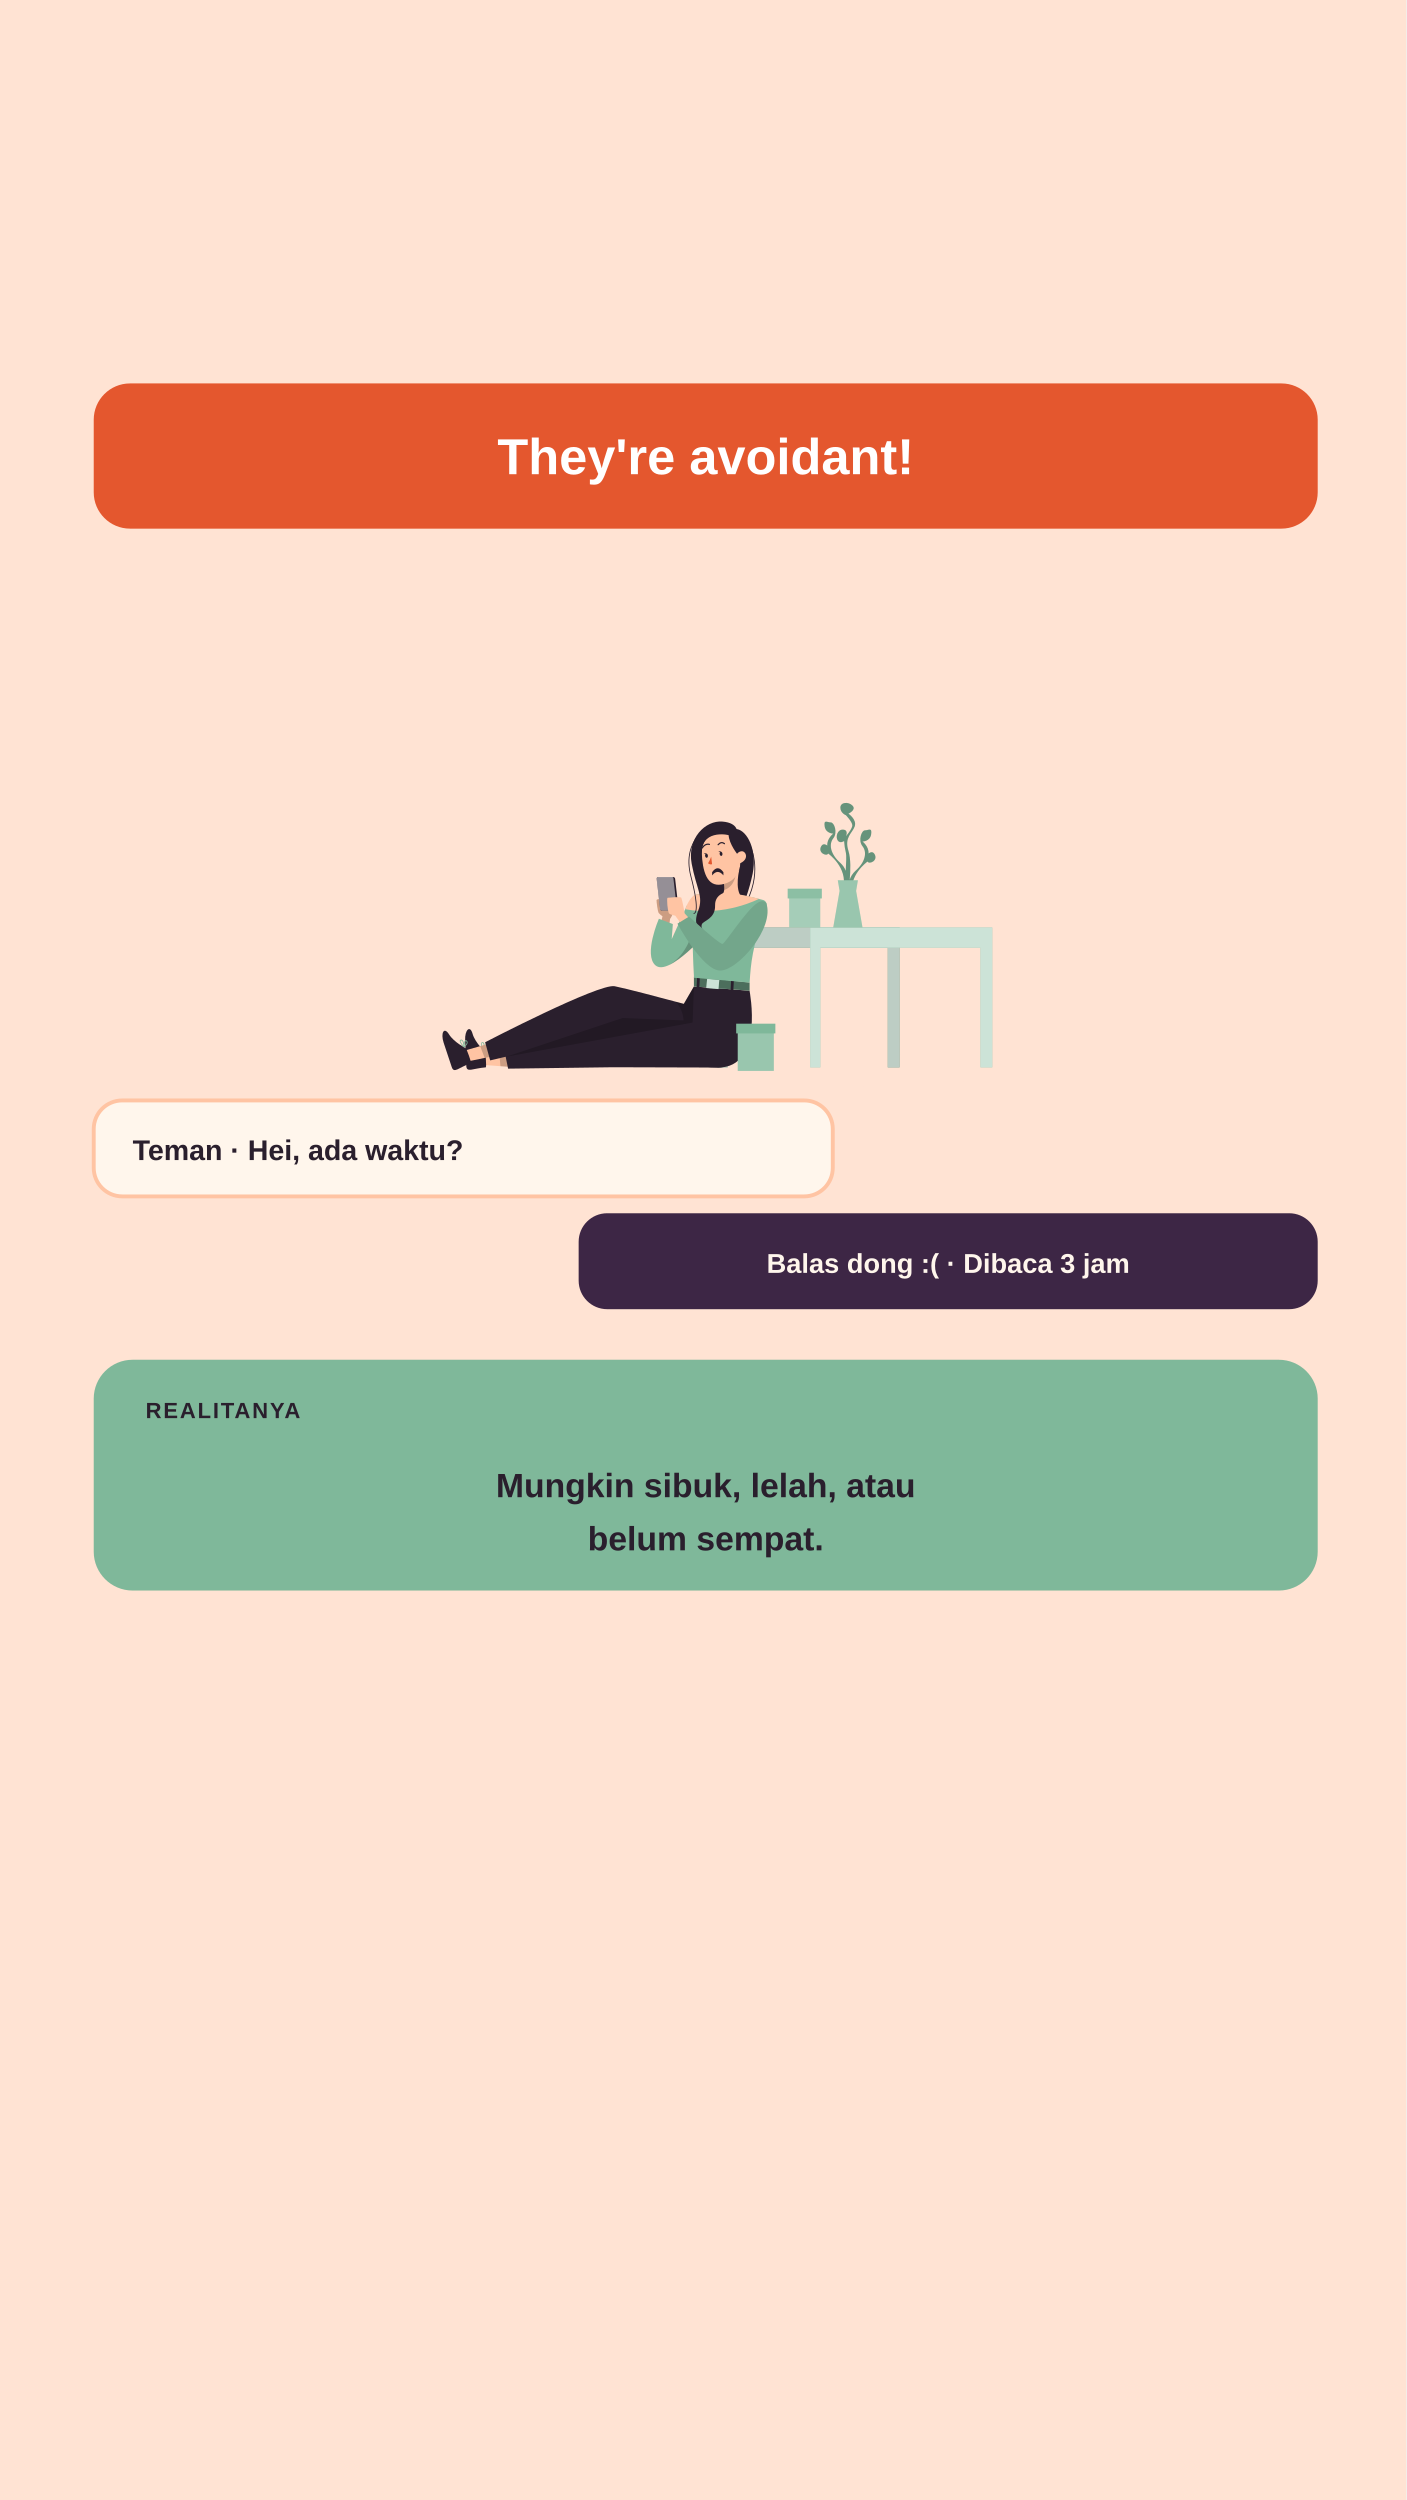
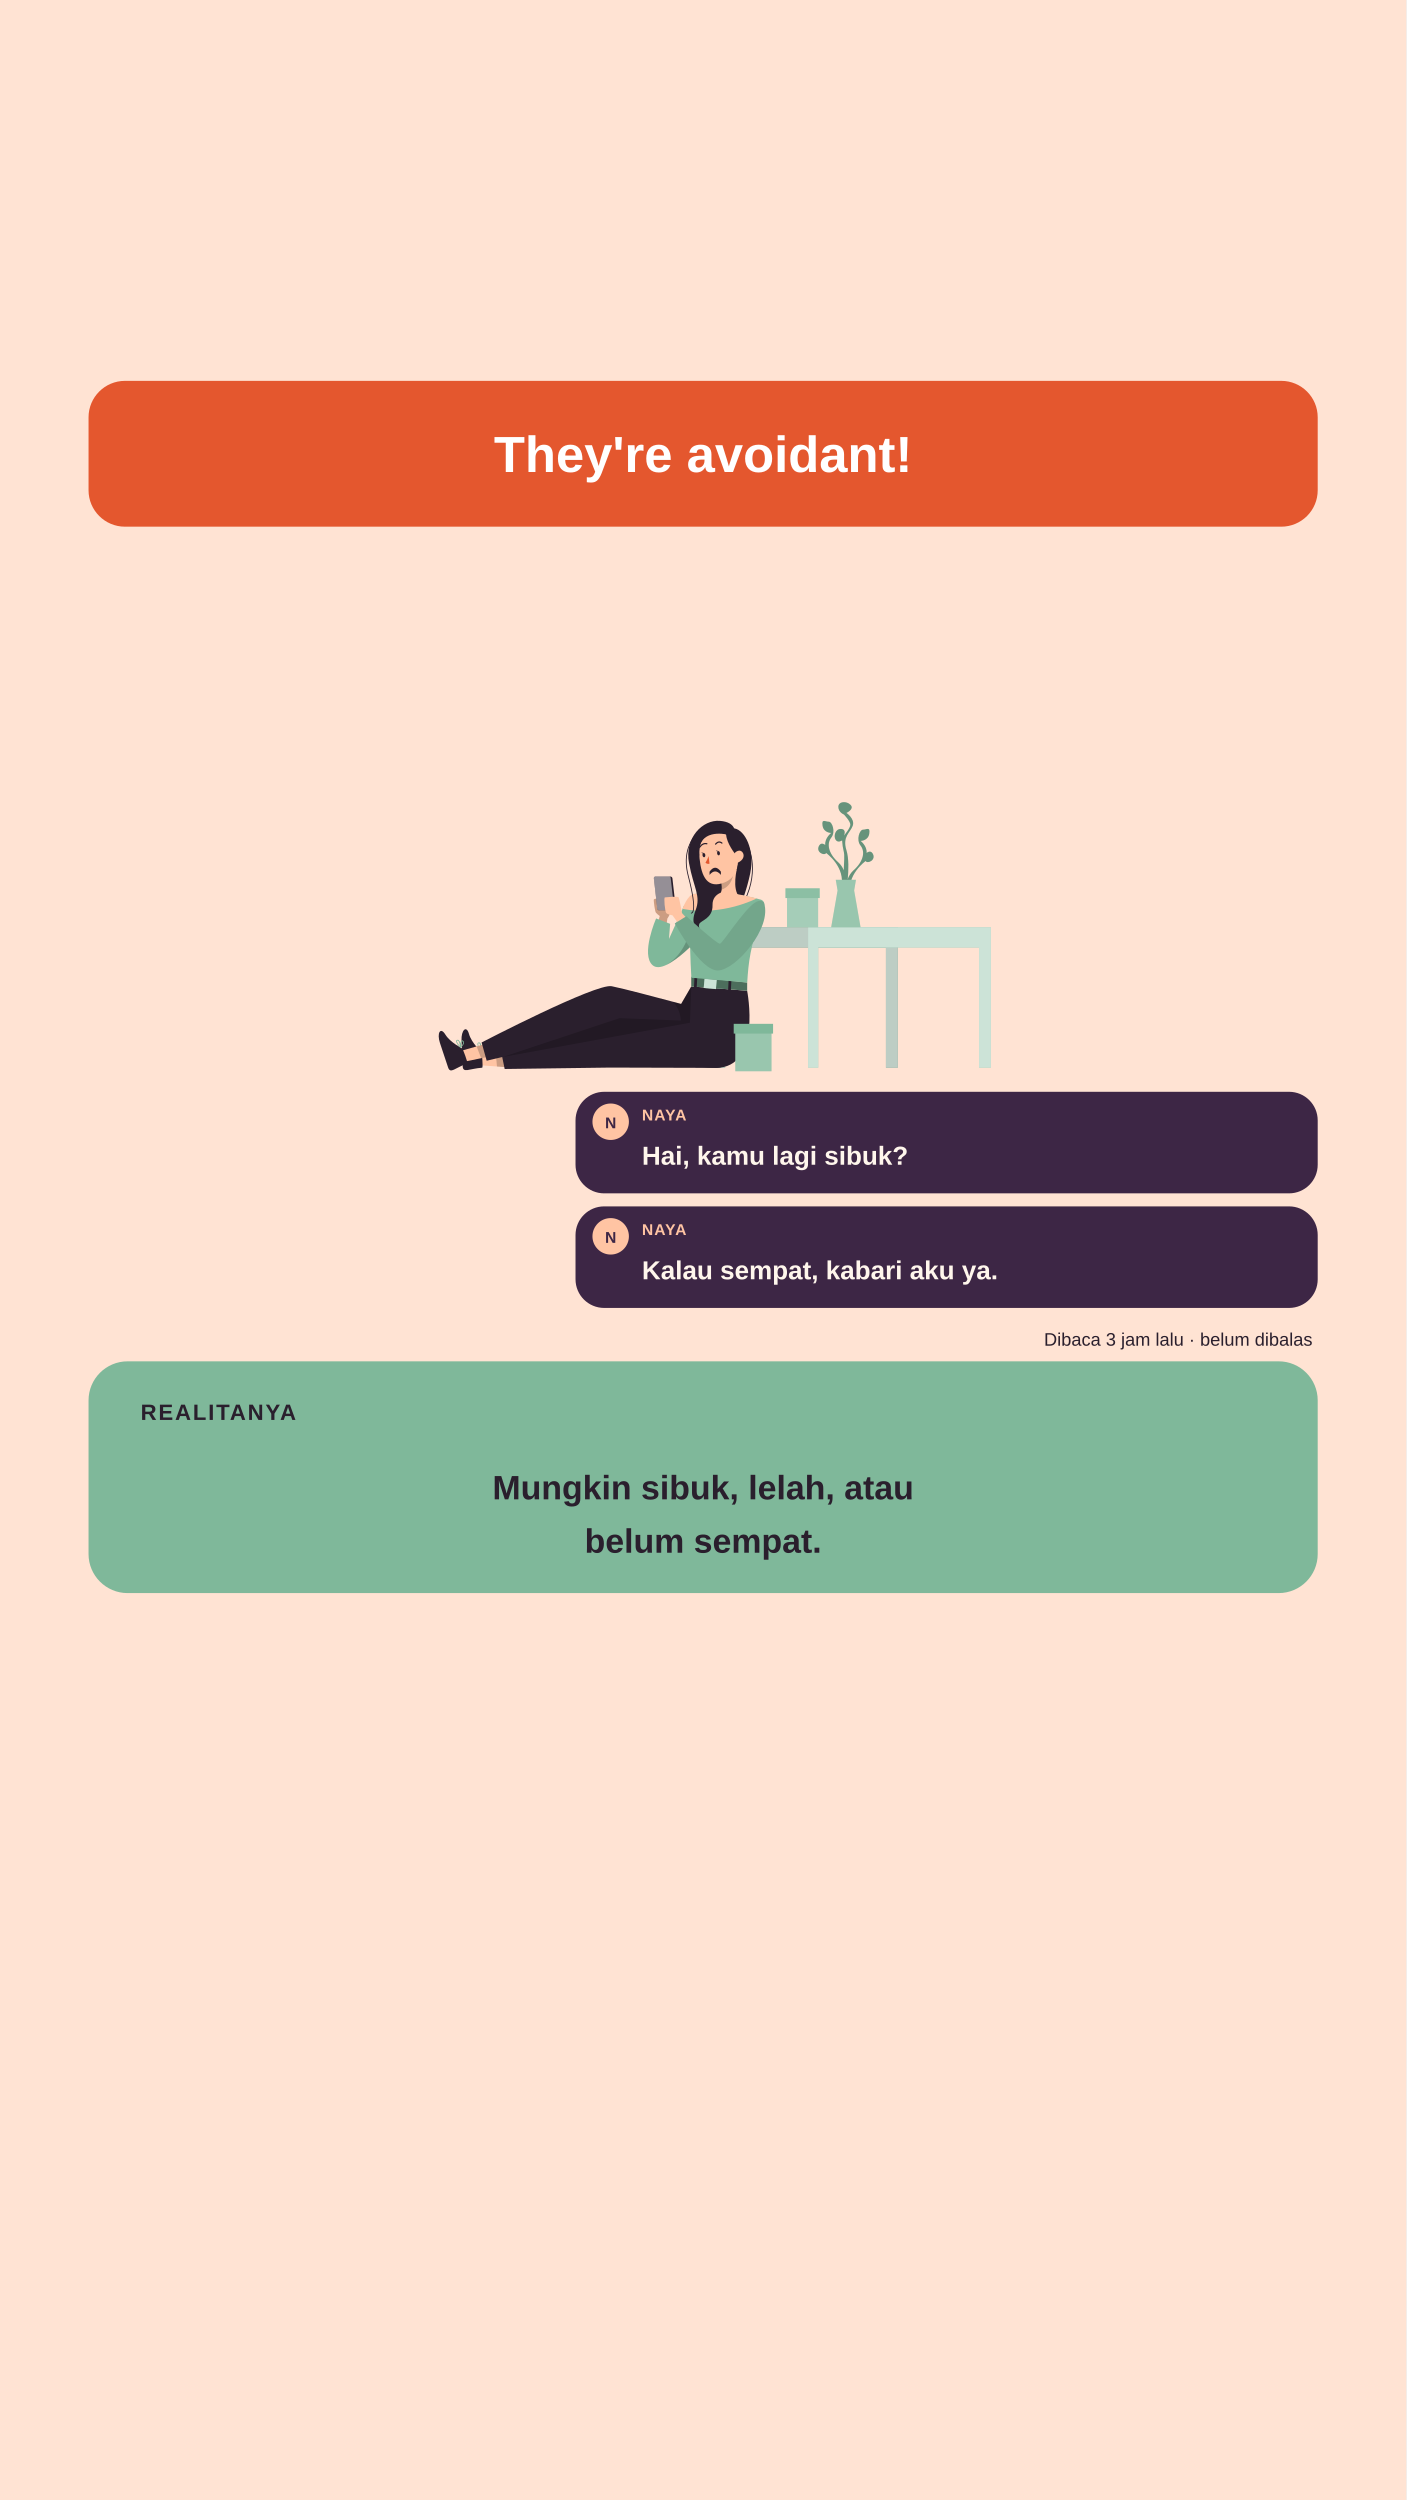
<svg xmlns="http://www.w3.org/2000/svg" width="1080" height="1920" viewBox="0 0 1080 1920" role="img" aria-labelledby="frame-title frame-desc" data-format="portrait-9x16" data-frame="03A">
  <rect x="0" y="0" width="1080" height="1920" fill="#FFE3D3" rx="0" id="scene-background" />
-   <g id="short-video-safe-composition" transform="translate(4.27 13.66) scale(0.99578)">
+   <g id="short-video-safe-composition" transform="translate(0.00 10.50) scale(1)">
    <svg x="150" y="270" width="780" height="650" viewBox="0 0 500 500" preserveAspectRatio="xMidYMid meet" overflow="hidden" aria-label="Texting illustration, Storyset Rafiki">
      <g id="stexting-freepik--Shadow--inject-2">
        <ellipse id="stexting-freepik--path--inject-2" cx="250" cy="416.24" rx="193.89" ry="11.32" style="fill:#FFE3D3" />
      </g>
      <g id="stexting-freepik--Table--inject-2">
        <polygon points="257 332 257 415 263 415 263 344 358 344 358 415 365 415 365 332 257 332" style="fill:#7FB89A" />
        <polygon points="257 332 257 415 263 415 263 344 358 344 358 415 365 415 365 332 257 332" style="opacity:0.3;isolation:isolate" />
        <polygon points="257 332 257 415 263 415 263 344 358 344 358 415 365 415 365 332 257 332" style="fill:#fff;opacity:0.6;isolation:isolate" />
        <polygon points="312 332 312 415 318 415 318 344 413 344 413 415 420 415 420 332 312 332" style="fill:#7FB89A" />
        <polygon points="312 332 312 415 318 415 318 344 413 344 413 415 420 415 420 332 312 332" style="fill:#fff;opacity:0.6;isolation:isolate" />
        <path d="M350.12,288.4c-1.34-2.2-3.54-.28-3.54-.28.31-4.23-3.57-7.11-3.57-7.11s4.51,0,5.14-4.31-1.57-2.3-3.64-2.33-4.23,6-1.5,9.4,2,9.2-4.3,14.77a12.36,12.36,0,0,0-3.29,5.13c.48-5.12.75-12.34-.76-17.15-2.56-8.19,2.32-10.39,3.73-14.48s-3.73-7.56-3.73-7.56,4.83-2.2,2.47-4.72-7.24-2.18-7.24,1.12,3.31,4.55,3.31,4.55,3.78,3.93,3.78,6-3.78,6.45-3.78,6.45,1.73-3.77-1.73-3.93-4.57,4.4-3.15,6.45,3.78.31,3.78.31a39.44,39.44,0,0,0,1.08,7.08c.35,1.18.19,5.8-.11,10.6a12,12,0,0,0-3.07-4.55c-6.29-5.57-7-11.37-4.3-14.77s.57-9.43-1.5-9.4-4.27-2-3.64,2.33,5.14,4.31,5.14,4.31-3.88,2.88-3.57,7.11c0,0-2.2-1.92-3.54.28-2.39,3.94,3.15,6.38,4.08,4.44,0,0,11.74,8.31,8.91,20.27l.66,1c-.09,1-.14,1.55-.14,1.55l.92-.39,1,1.54a36,36,0,0,0,.27,5.2l2.8-4.15c-2.83-12,8.91-20.27,8.91-20.27C347,294.78,352.51,292.34,350.12,288.4Z" style="fill:#7FB89A" />
        <path d="M350.12,288.4c-1.34-2.2-3.54-.28-3.54-.28.31-4.23-3.57-7.11-3.57-7.11s4.51,0,5.14-4.31-1.57-2.3-3.64-2.33-4.23,6-1.5,9.4,2,9.2-4.3,14.77a12.36,12.36,0,0,0-3.29,5.13c.48-5.12.75-12.34-.76-17.15-2.56-8.19,2.32-10.39,3.73-14.48s-3.73-7.56-3.73-7.56,4.83-2.2,2.47-4.72-7.24-2.18-7.24,1.12,3.31,4.55,3.31,4.55,3.78,3.93,3.78,6-3.78,6.45-3.78,6.45,1.73-3.77-1.73-3.93-4.57,4.4-3.15,6.45,3.78.31,3.78.31a39.44,39.44,0,0,0,1.08,7.08c.35,1.18.19,5.8-.11,10.6a12,12,0,0,0-3.07-4.55c-6.29-5.57-7-11.37-4.3-14.77s.57-9.43-1.5-9.4-4.27-2-3.64,2.33,5.14,4.31,5.14,4.31-3.88,2.88-3.57,7.11c0,0-2.2-1.92-3.54.28-2.39,3.94,3.15,6.38,4.08,4.44,0,0,11.74,8.31,8.91,20.27l.66,1c-.09,1-.14,1.55-.14,1.55l.92-.39,1,1.54a36,36,0,0,0,.27,5.2l2.8-4.15c-2.83-12,8.91-20.27,8.91-20.27C347,294.78,352.51,292.34,350.12,288.4Z" style="opacity:0.2;isolation:isolate" />
        <polygon points="343.01 332 339.22 310.31 340.29 304 328.36 304 329.43 310.31 325.65 332 343.01 332" style="fill:#7FB89A" />
        <polygon points="343.01 332 339.22 310.31 340.29 304 328.36 304 329.43 310.31 325.65 332 343.01 332" style="fill:#fff;opacity:0.2;isolation:isolate" />
        <rect x="299.56" y="311.67" width="18.37" height="20.33" style="fill:#7FB89A" />
        <rect x="299.56" y="311.67" width="18.37" height="20.33" style="fill:#fff;opacity:0.3;isolation:isolate" />
        <rect x="298.63" y="309" width="20.25" height="5.77" style="fill:#7FB89A" />
        <rect x="298.63" y="309" width="20.25" height="5.77" style="fill:#fff;opacity:0.1;isolation:isolate" />
      </g>
      <g id="stexting-freepik--character-2--inject-2">
        <polygon points="118.63 406.86 118.94 413.62 128.4 414.3 137.08 414.91 138.02 406.83 127.76 406.84 118.63 406.86" style="fill:#FFC4A3" />
        <path d="M119.44,415c.74-.05-.26-9.17-.26-9.17s-6-5.37-7.51-10.79-4.68-2.2-4.4,3.91.48,10.78.68,15.12S111.73,415.57,119.44,415Z" style="fill:#2A1F2D" />
        <path d="M118.17,405H118s0,0,0,0,0,0,0-.07c-.31-.6-1.85-3.61-1.13-4.56a.89.89,0,0,1,1-.27,1,1,0,0,1,.64.47,3.74,3.74,0,0,1,.32,2c.36-.77.82-1.44,1.3-1.49.31,0,.58.16.79.57a1.36,1.36,0,0,1,.09,1.18c-.46,1.26-2.54,2.11-2.65,2.16Zm1.92-3h0c-.41,0-1.07,1.17-1.52,2.55a4.27,4.27,0,0,0,1.9-1.77.62.62,0,0,0-.06-.63A.33.33,0,0,0,120.09,402Zm-2.63-1.48a.3.3,0,0,0-.27.11c-.33.45.25,2.1.88,3.42.18-1,.34-2.61-.06-3.26a.54.54,0,0,0-.34-.24Z" style="fill:#7FB89A" />
        <polygon points="127.55 406.85 128.21 414.31 136.99 414.92 137.97 406.83 127.55 406.85" style="opacity:0.2;isolation:isolate" />
        <polygon points="107.61 404.85 109.75 411.26 119.04 409.35 127.56 407.57 126.26 399.54 116.39 402.35 107.61 404.85" style="fill:#FFC4A3" />
        <path d="M110.62,412.5c.7-.25-2.75-8.76-2.75-8.76s-7.21-3.54-10.16-8.33-5.11-.84-3.18,5,3.41,10.24,4.78,14.37S103.34,415.11,110.62,412.5Z" style="fill:#2A1F2D" />
        <path d="M106.6,403.13s0,0,0,0,0,0-.06,0a.14.14,0,0,1-.08-.05c-.47-.48-2.77-2.95-2.35-4.06a.87.87,0,0,1,.86-.52,1,1,0,0,1,.74.27,3.7,3.7,0,0,1,.86,1.88c.15-.83.4-1.6.85-1.78.29-.12.6,0,.92.33a1.39,1.39,0,0,1,.4,1.11c-.1,1.34-1.88,2.75-2,2.81H107V403h-.14S106.65,403.13,106.6,403.13Zm1-3.77h0c-.38.15-.64,1.62-.7,3.07a4.06,4.06,0,0,0,1.37-2.11,1,1,0,0,0-.27-.75C107.87,399.49,107.73,399.36,107.61,399.36ZM105,399h0c-.37,0-.42.16-.44.21-.2.52.81,1.95,1.78,3.05-.11-1.05-.38-2.61-1-3.12A.52.52,0,0,0,105,399Z" style="fill:#7FB89A" />
        <polygon points="116.19 402.41 118.86 409.4 127.47 407.6 126.22 399.56 116.19 402.41" style="opacity:0.2;isolation:isolate" />
        <path d="M257.37,415.11c-23.37,0-49.45-14.15-61-18.31a14.15,14.15,0,0,0-4.74-1.15c-5.07.24-42.57,8.91-60.28,13.06l-.08,0-9.14,2.16-3-10.78S186.67,365,196,366.86c7.08,1.42,27,6.72,36.24,9.19l4.76,1.28L243,367l33,2.53S285,415.11,257.37,415.11Z" style="fill:#2A1F2D" />
        <path d="M130.11,402.88l2.65,12.88,62.24-.84s45.07.19,62.37.19.95-31.11.95-31.11Z" style="fill:#2A1F2D" />
        <path d="M243,367l-.78,21.41-45.81,8.4-65,11.91,69.25-23,36.2,1.43a18.15,18.15,0,0,0-4.6-11.11l4.76,1.28Z" style="opacity:0.2;isolation:isolate" />
        <polygon points="276 364.68 276 369.52 243 366.99 243 361.27 276 364.68" style="fill:#7FB89A" />
        <polygon points="276 364.68 276 369.52 243 366.99 243 361.27 276 364.68" style="opacity:0.4;isolation:isolate" />
        <rect x="264.89" y="362.69" width="1.64" height="8.35" transform="translate(512.37 746.8) rotate(-177.08)" style="fill:#2A1F2D" />
        <rect x="250.56" y="362.76" width="7.24" height="5.49" transform="translate(474.74 752.23) rotate(-174.88)" style="fill:#7FB89A" />
        <rect x="244.73" y="360.48" width="1.64" height="8.35" transform="translate(472.21 741.34) rotate(-177.08)" style="fill:#2A1F2D" />
        <rect x="250.56" y="362.76" width="7.24" height="5.49" transform="translate(474.74 752.23) rotate(-174.88)" style="fill:#fff;opacity:0.6;isolation:isolate" />
        <path d="M225.13,314.75s-4.2.25-4.29,1,.66,6.86,1.29,7.68a13,13,0,0,0,2.25,1.95L222,334.75l5.38,2.22,1.5-10.14s2.37-2.7,1.37-5.83S225.13,314.75,225.13,314.75Z" style="fill:#FFC4A3" />
        <path d="M225.13,314.75s-4.2.25-4.29,1,.66,6.86,1.29,7.68a13,13,0,0,0,2.25,1.95L222,334.75l5.38,2.22,1.5-10.14s2.37-2.7,1.37-5.83S225.13,314.75,225.13,314.75Z" style="opacity:0.2;isolation:isolate" />
        <path d="M276,282.83s8,14.26-1.53,33.56" style="fill:none;stroke:#2A1F2D;stroke-linecap:round;stroke-linejoin:round;stroke-width:0.5px" />
        <path d="M250.48,324l-2.78,14.2-.83.9c-2.7,2.88-11.43,11.85-18.66,15.21-3.16,1.47-6,1.86-8,.19-7.27-6.25,2-27.67,2-27.67L230.5,330l-.67,8.93,9-19.93Z" style="fill:#7FB89A" />
        <path d="M246.87,339.1c-2.7,2.88-11.43,11.85-18.66,15.21,11.11-6.31,14-20.14,14-20.14Z" style="opacity:0.2;isolation:isolate" />
        <path d="M268.68,273.67c5.87,1.13,12,12.15,9.15,26.49a114.67,114.67,0,0,1-9.15,26.67L250.48,324S247,269.5,268.68,273.67Z" style="fill:#2A1F2D" />
        <path d="M243.05,361.85l33,2.85c.78-12.27,1.57-20.18,8.83-42.05l1.1-3.28a2.87,2.87,0,0,0-1.93-3.68,99.71,99.71,0,0,0-10.8-2.43,105.51,105.51,0,0,0-14.82-1.56c-6.43-.05-13.8.67-13.8.67s-1,.25-1.71,7.06C242.31,325.82,241.72,338.6,243.05,361.85Z" style="fill:#7FB89A" />
        <path d="M265.07,311.69A130,130,0,0,1,281.63,315s-20.41,10.72-43.82,6.17c0,0,2.94-8.39,6.82-8.83C251.23,311.62,260,311.16,265.07,311.69Z" style="fill:#FFC4A3" />
        <path d="M268.62,276.28s1.37-6.28-8.71-7.11-21.08,9.92-18.24,25,7.12,19.28,3.88,27.79.4,10.83,3.34,12.17c0,0-2-1.84-1.19-4s8.09-3.19,7.86-11.18,9-8.32,9-8.32Z" style="fill:#2A1F2D" />
        <path d="M271.73,314.47S269.28,318,261.15,319c0,0-4-2.65-2.32-5.87,0,0,1.76-.55,2.14-3.35a13.58,13.58,0,0,0-.75-5.83c-.09-.3-.2-.62-.31-.94l10.28-6.43S266.57,309.6,271.73,314.47Z" style="fill:#FFC4A3" />
        <path d="M267.88,300.3s-.55,7.35-6.91,9.47a13.58,13.58,0,0,0-.75-5.83C264,302,267.88,300.3,267.88,300.3Z" style="opacity:0.2;isolation:isolate" />
        <path d="M257.37,276.22c-8.4,1.43-10.34,6.39-9.48,15.16,1.08,10.95,4.79,18.23,14.9,14.12C276.53,299.93,271.32,273.84,257.37,276.22Z" style="fill:#FFC4A3" />
        <path d="M253.24,290a18.07,18.07,0,0,1-1.85,3.9,2.35,2.35,0,0,0,2.38.57Z" style="fill:#E4572E" />
        <path d="M258.27,288.41c.1.7.56,1.2,1,1.14s.75-.69.65-1.38-.56-1.2-1-1.13S258.17,287.72,258.27,288.41Z" style="fill:#2A1F2D" />
        <path d="M259.12,287l-1.59-.37S258.46,287.83,259.12,287Z" style="fill:#2A1F2D" />
        <path d="M249.63,289.53c.11.7.56,1.2,1,1.14s.76-.69.66-1.38-.56-1.2-1-1.13S249.53,288.84,249.63,289.53Z" style="fill:#2A1F2D" />
        <path d="M250.48,288.16l-1.59-.37S249.83,289,250.48,288.16Z" style="fill:#2A1F2D" />
        <path d="M257.36,282.9 Q259.2,280.8 261.1,282.3" style="fill:none;stroke:#2A1F2D;stroke-linecap:round;stroke-linejoin:round;stroke-width:0.725px" />
        <path d="M247.9,284.8 Q249.8,282.1 252.2,282.7" style="fill:none;stroke:#2A1F2D;stroke-linecap:round;stroke-linejoin:round;stroke-width:0.725px" />
        <path d="M253.8,299.2 Q257.1,294.5 260.5,299.2 L260.5,301.1 Q257.1,297.0 253.8,301.1 Z" style="fill:#2A1F2D" />
        <path d="M256.38,297.31l.45.8c2.27-.63,3.77-1.38,4.29-2.26a3.21,3.21,0,0,0-.3-.82A11.55,11.55,0,0,1,256.38,297.31Z" style="fill:none" />
        <path d="M257.57,300.16c2.4-.67,3.3-1.77,3.56-2.79a8.08,8.08,0,0,0-2.52,1.27A3.07,3.07,0,0,0,257.57,300.16Z" style="fill:none" />
        <path d="M269,288.81s-5.11-6.23-5.42-11.66c0,0-17.81-4-15.75,13.08,0,0-4.19-14.73,10.2-17.53s17.93,18.34,11.55,25.91C269.55,298.61,272.14,292.72,269,288.81Z" style="fill:#2A1F2D" />
        <path d="M267.9,290.82a3.75,3.75,0,0,1,3.39-4.05c2.66-.16,4.81,5-1.45,7.37C268.94,294.48,268.26,293.66,267.9,290.82Z" style="fill:#FFC4A3" />
        <path d="M253.77,271s-18.51,8-12.56,30.67,1.79,22,1.79,22" style="fill:none;stroke:#2A1F2D;stroke-linecap:round;stroke-linejoin:round;stroke-width:0.5px" />
        <path d="M233.9,321.08a.82.82,0,0,1-.83.92h-9.14a1.05,1.05,0,0,1-1-.92l-2.05-18a.93.93,0,0,1,.83-1h9.14a1.18,1.18,0,0,1,1,1Z" style="fill:#2A1F2D" />
        <path d="M230.84,302.92l2.07,18.22a.69.69,0,0,1-.72.86h-7.75c-.52,0-1.47-.29-1.53-.8l-2.07-18.28c-.06-.51.83-.92,1.35-.92h7.75A.94.94,0,0,1,230.84,302.92Z" style="fill:#fff;opacity:0.5" />
        <path d="M242.25,328.88l-4.71-5.21s-1.54-8.42-2-9.29-7.37,0-8.12,0,0,8.46.83,9.29,3.67,1.33,3.67,1.33l5.66,7.88Z" style="fill:#FFC4A3" />
        <path d="M285.94,317.57c5.06,14.68-16.69,39.78-27.19,40s-25.5-27.8-25.5-27.8l6.87-4.25s17.45,16,19.79,16.25c1.32.14,14-19.95,20.72-24.31C284.38,315,285.94,317.57,285.94,317.57Z" style="fill:#7FB89A" />
        <path d="M285.94,317.57c5.06,14.68-16.69,39.78-27.19,40s-25.5-27.8-25.5-27.8l6.87-4.25s17.45,16,19.79,16.25c1.32.14,14-19.95,20.72-24.31C284.38,315,285.94,317.57,285.94,317.57Z" style="opacity:0.1;isolation:isolate" />
      </g>
      <g id="stexting-freepik--Jar--inject-2">
        <rect x="269.01" y="391.75" width="21.38" height="25.34" style="fill:#7FB89A" />
        <rect x="269.01" y="391.75" width="21.38" height="25.34" style="fill:#fff;opacity:0.2;isolation:isolate" />
        <rect x="268.07" y="389.08" width="23.25" height="5.77" style="fill:#7FB89A" />
      </g>
    </svg>
-     <rect x="68" y="835" width="570" height="74" fill="#FFF6EC" rx="22" stroke="#FFC4A3" stroke-width="3" />
-     <text x="98" y="881" fill="#2A1F2D" font-family="Arial, Helvetica, sans-serif" font-size="22" font-weight="600" text-anchor="start" letter-spacing="0">
-       <tspan x="98" dy="0">Teman · Hei, ada waktu?</tspan>
-     </text>
-     <rect x="442" y="922" width="570" height="74" fill="#3D2645" rx="22" />
-     <text x="727" y="968" fill="#FFF6EC" font-family="Arial, Helvetica, sans-serif" font-size="21" font-weight="700" text-anchor="middle" letter-spacing="0">
-       <tspan x="727" dy="0">Balas dong :( · Dibaca 3 jam</tspan>
+     <g id="naya-sent-message-1" data-sender="Naya">
+       <rect x="442" y="828" width="570" height="78" fill="#3D2645" rx="22" />
+       <circle cx="469" cy="851" r="14" fill="#FFC4A3" />
+       <text x="469" y="856" fill="#3D2645" font-family="Arial, Helvetica, sans-serif" font-size="12" font-weight="700" text-anchor="middle" letter-spacing="0">
+         <tspan x="469" dy="0">N</tspan>
+       </text>
+       <text x="493" y="850" fill="#FFC4A3" font-family="Arial, Helvetica, sans-serif" font-size="12" font-weight="700" text-anchor="start" letter-spacing="0.8">
+         <tspan x="493" dy="0">NAYA</tspan>
+       </text>
+       <text x="493" y="884" fill="#FFF6EC" font-family="Arial, Helvetica, sans-serif" font-size="20" font-weight="600" text-anchor="start" letter-spacing="0">
+         <tspan x="493" dy="0">Hai, kamu lagi sibuk?</tspan>
+       </text>
+     </g>
+     <g id="naya-sent-message-2" data-sender="Naya">
+       <rect x="442" y="916" width="570" height="78" fill="#3D2645" rx="22" />
+       <circle cx="469" cy="939" r="14" fill="#FFC4A3" />
+       <text x="469" y="944" fill="#3D2645" font-family="Arial, Helvetica, sans-serif" font-size="12" font-weight="700" text-anchor="middle" letter-spacing="0">
+         <tspan x="469" dy="0">N</tspan>
+       </text>
+       <text x="493" y="938" fill="#FFC4A3" font-family="Arial, Helvetica, sans-serif" font-size="12" font-weight="700" text-anchor="start" letter-spacing="0.8">
+         <tspan x="493" dy="0">NAYA</tspan>
+       </text>
+       <text x="493" y="972" fill="#FFF6EC" font-family="Arial, Helvetica, sans-serif" font-size="20" font-weight="600" text-anchor="start" letter-spacing="0">
+         <tspan x="493" dy="0">Kalau sempat, kabari aku ya.</tspan>
+       </text>
+     </g>
+     <text x="1008" y="1023" fill="#2A1F2D" font-family="Arial, Helvetica, sans-serif" font-size="14" font-weight="500" text-anchor="end" letter-spacing="0">
+       <tspan x="1008" dy="0">Dibaca 3 jam lalu · belum dibalas</tspan>
    </text>
    <g id="wrong-label-bubble">
      <rect x="68" y="282" width="944" height="112" fill="#E4572E" rx="28" />
      <text x="540" y="352" fill="#FFFFFF" font-family="Arial, Helvetica, sans-serif" font-size="39" font-weight="700" text-anchor="middle" letter-spacing="0">
        <tspan x="540" dy="0">They're avoidant!</tspan>
      </text>
    </g>
    <g id="sage-correction-card">
      <rect x="68" y="1035" width="944" height="178" fill="#7FB89A" rx="30" />
      <text x="108" y="1080" fill="#2A1F2D" font-family="Arial, Helvetica, sans-serif" font-size="17" font-weight="700" text-anchor="start" letter-spacing="1.4">
        <tspan x="108" dy="0">REALITANYA</tspan>
      </text>
      <text x="540" y="1141" fill="#2A1F2D" font-family="Arial, Helvetica, sans-serif" font-size="26" font-weight="600" text-anchor="middle" letter-spacing="0">
        <tspan x="540" dy="0">Mungkin sibuk, lelah, atau</tspan>
      </text>
      <text x="540" y="1182" fill="#2A1F2D" font-family="Arial, Helvetica, sans-serif" font-size="26" font-weight="600" text-anchor="middle" letter-spacing="0">
        <tspan x="540" dy="0">belum sempat.</tspan>
      </text>
    </g>
  </g>
</svg>
